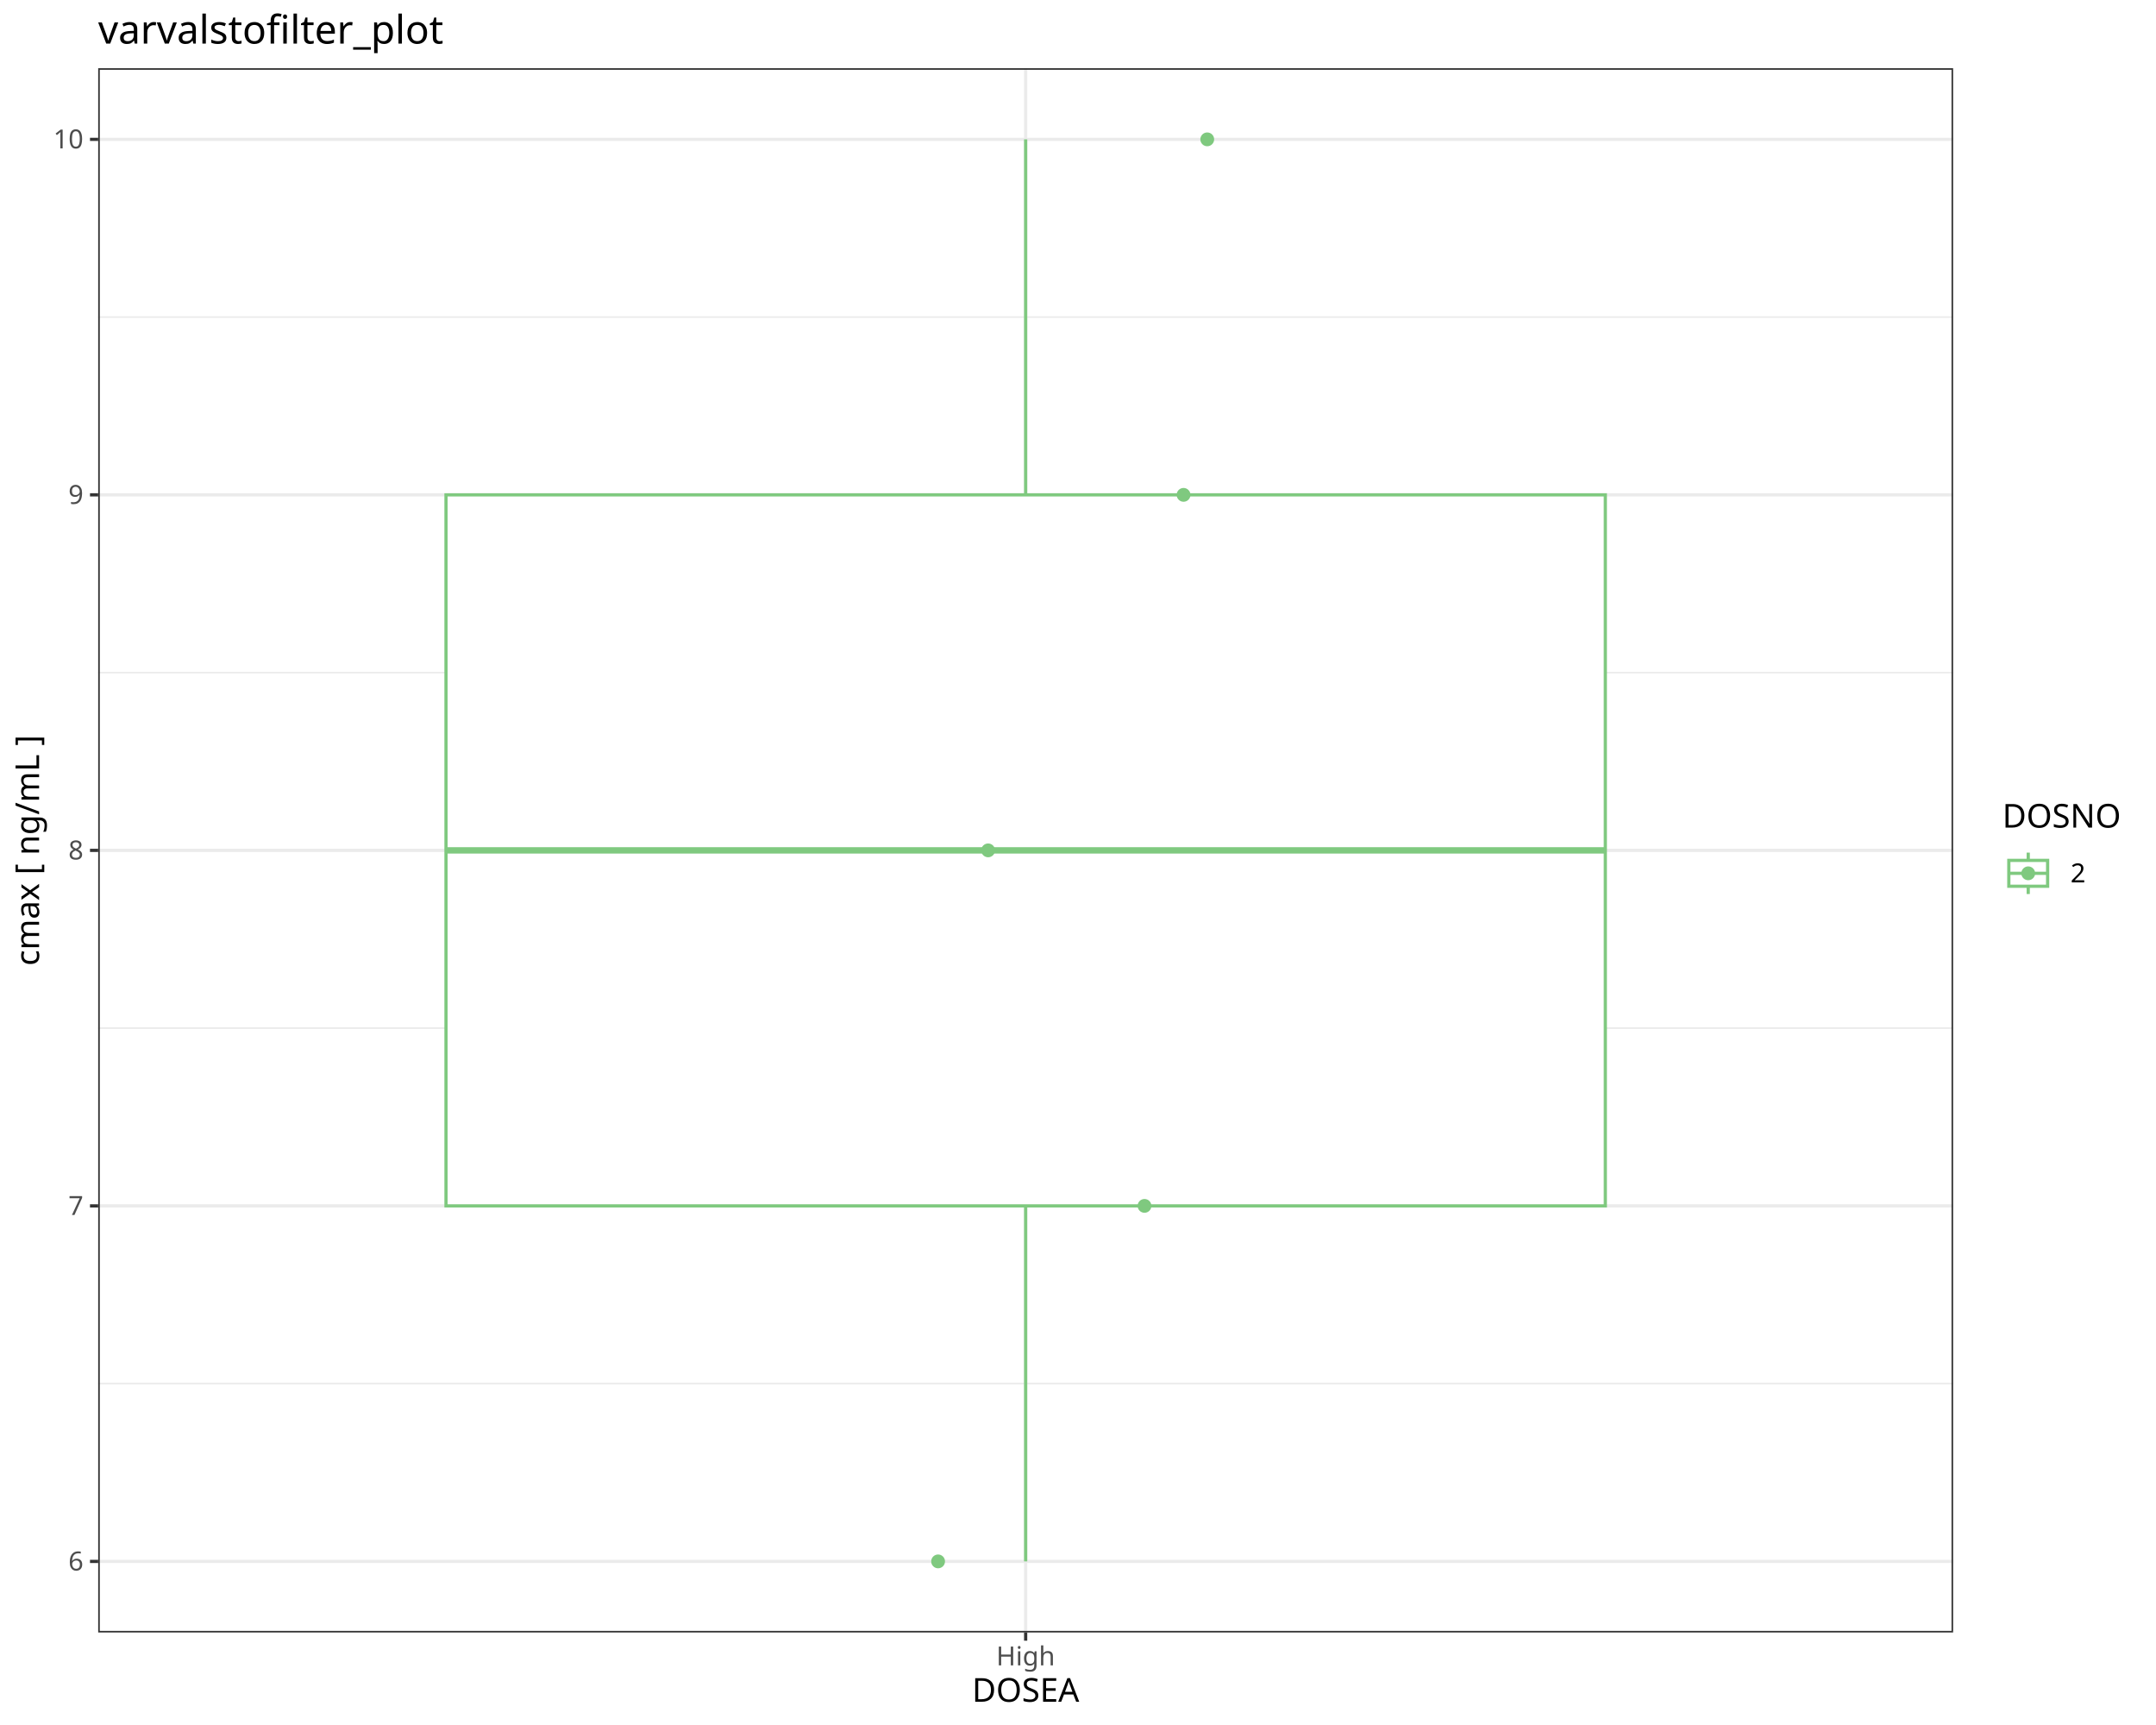
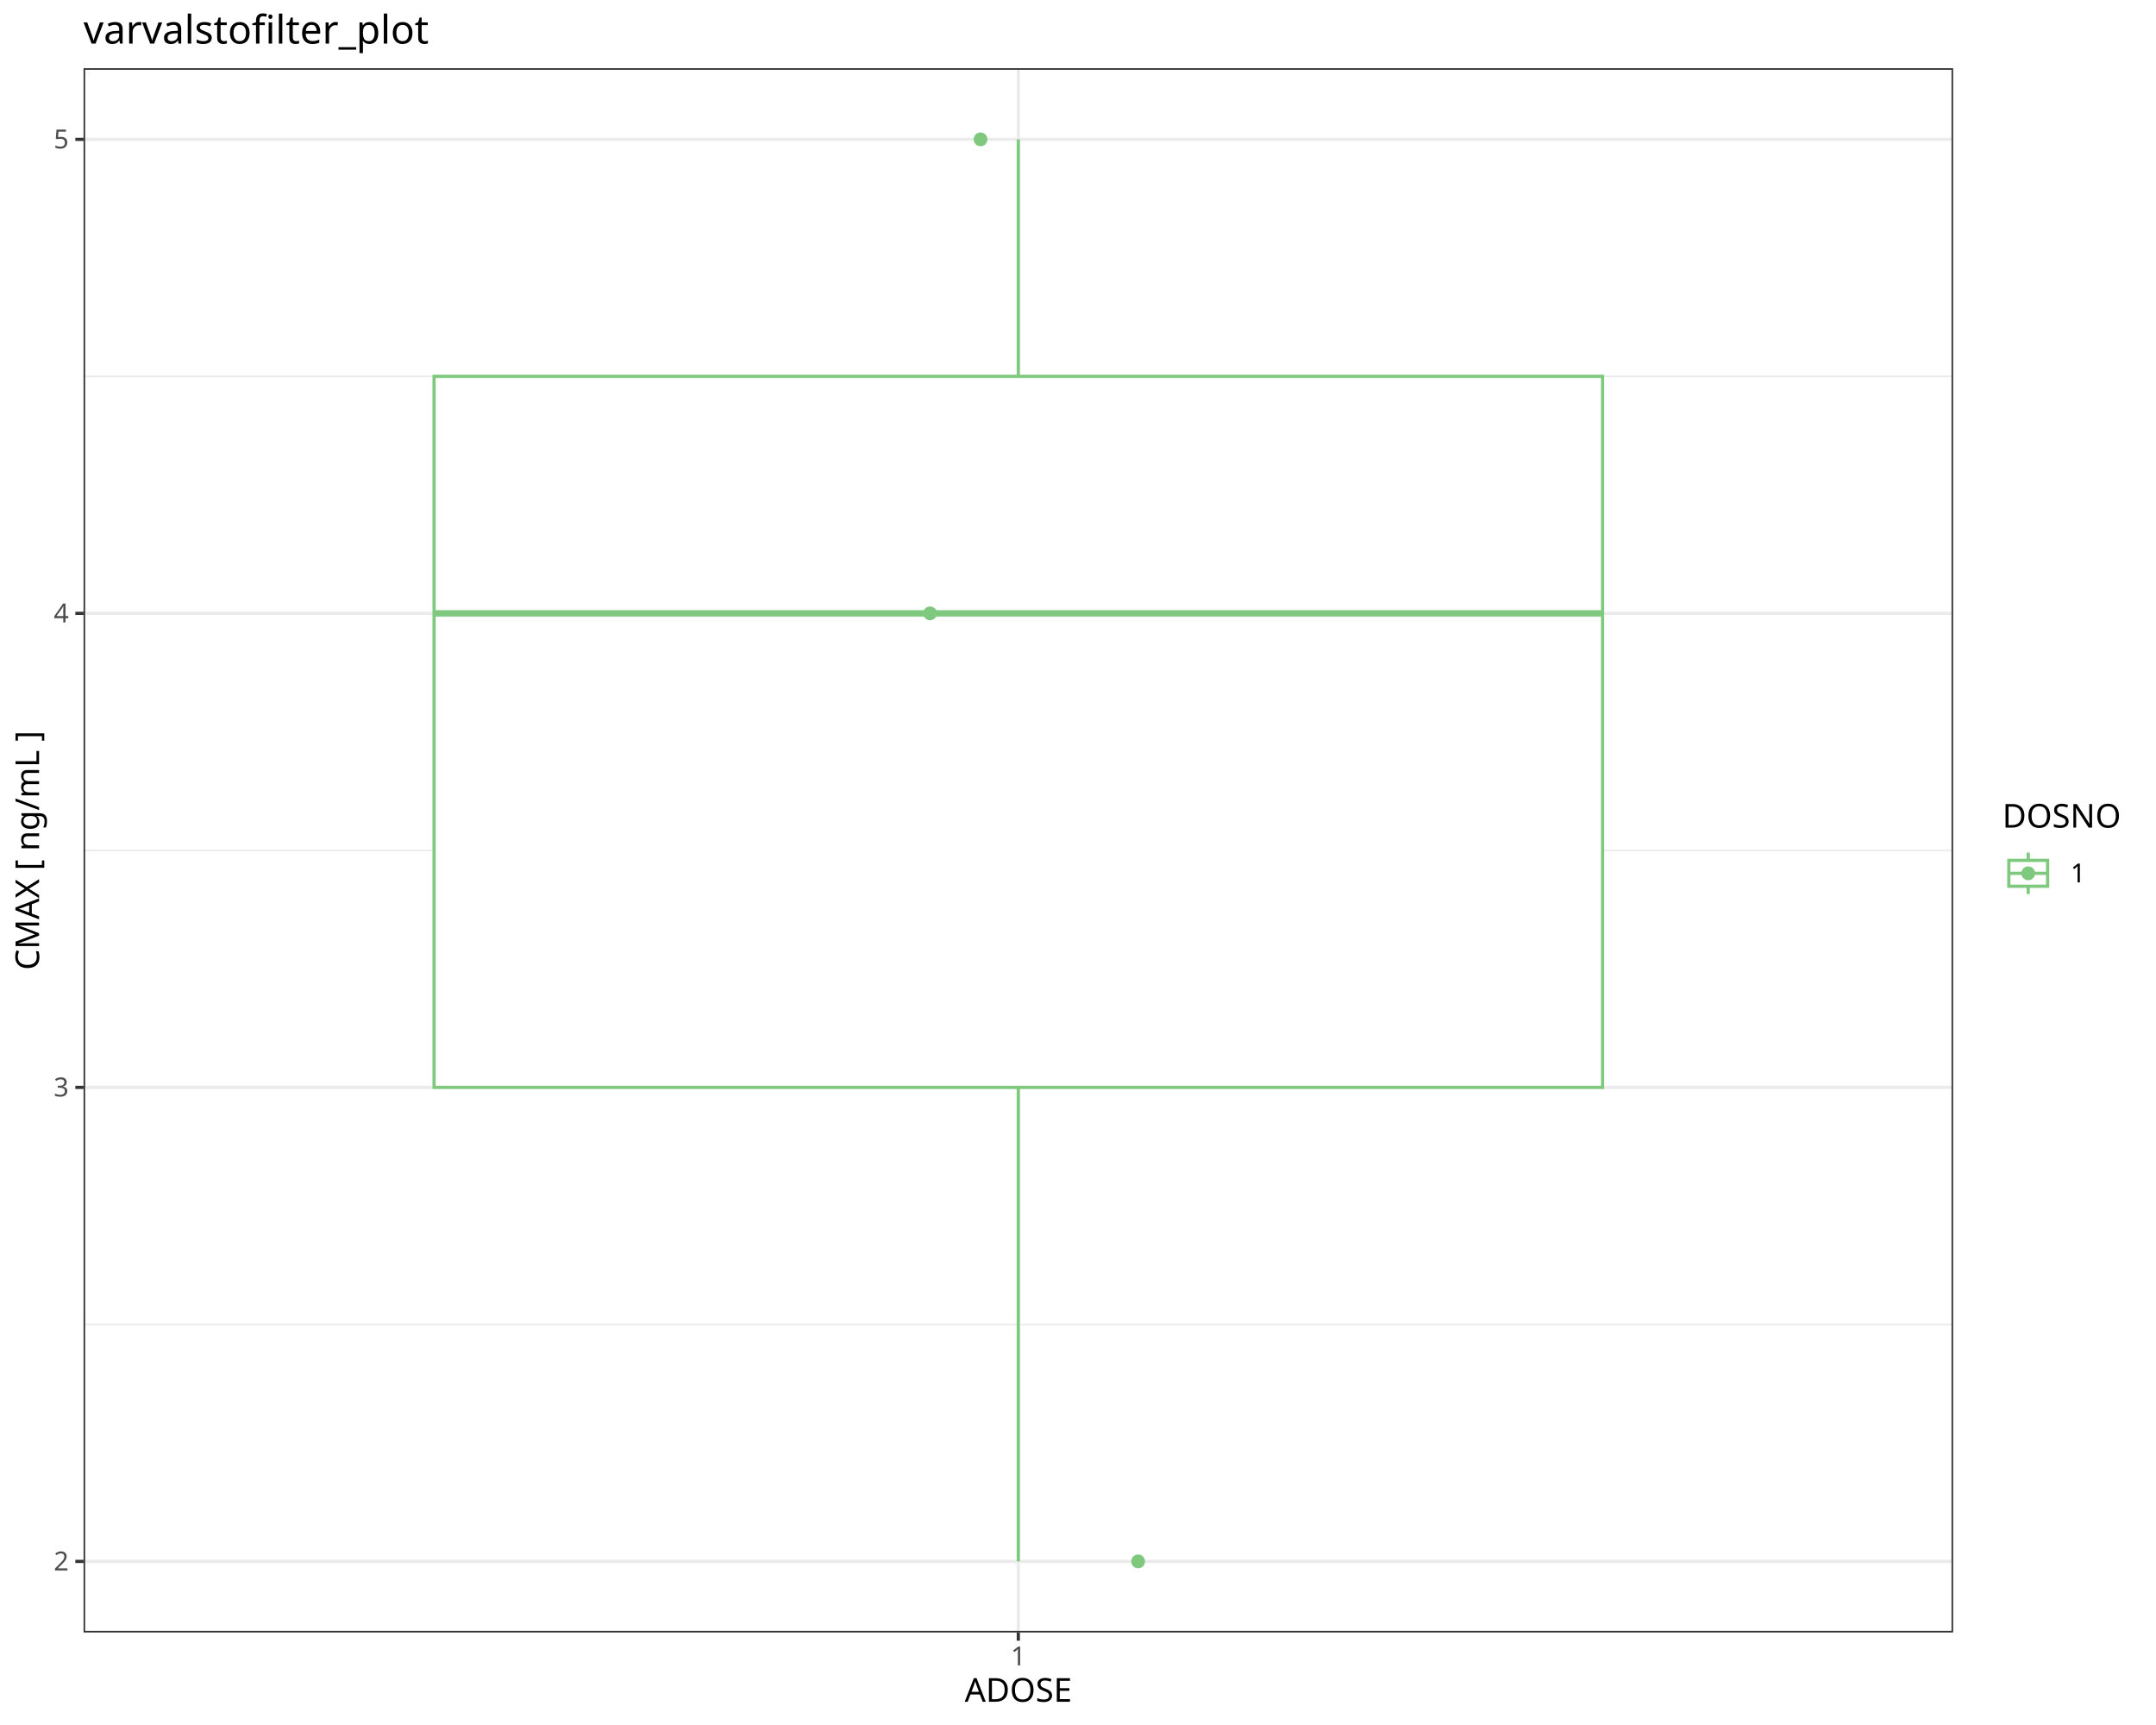
<svg xmlns="http://www.w3.org/2000/svg" class="svglite" data-engine-version="2.0" width="720.00pt" height="576.00pt" viewBox="0 0 720.00 576.00">
  <defs>
    <style type="text/css">
    .svglite line, .svglite polyline, .svglite polygon, .svglite path, .svglite rect, .svglite circle {
      fill: none;
      stroke: #000000;
      stroke-linecap: round;
      stroke-linejoin: round;
      stroke-miterlimit: 10.00;
    }
  </style>
  </defs>
  <rect width="100%" height="100%" style="stroke: none; fill: #FFFFFF;" />
  <defs>
    <clipPath id="cpMC4wMHw3MjAuMDB8MC4wMHw1NzYuMDA=">
      <rect x="0.00" y="0.00" width="720.00" height="576.00" />
    </clipPath>
  </defs>
  <g clip-path="url(#cpMC4wMHw3MjAuMDB8MC4wMHw1NzYuMDA=)">
-     <rect x="0.00" y="0.00" width="720.00" height="576.00" style="stroke-width: 1.07; stroke: #FFFFFF; fill: #FFFFFF;" />
+     <rect x="-0" y="0.00" width="720.00" height="576.00" style="stroke-width: 1.07; stroke: #FFFFFF; fill: #FFFFFF;" />
  </g>
  <defs>
-     <clipPath id="cpMzIuNzl8NjUyLjI1fDIyLjc4fDU0NS4xMQ==">
-       <rect x="32.79" y="22.78" width="619.46" height="522.33" />
+     <clipPath id="cpMjcuOTB8NjUyLjI1fDIyLjc4fDU0NS4xMQ==">
+       <rect x="27.90" y="22.78" width="624.35" height="522.33" />
    </clipPath>
  </defs>
-   <g clip-path="url(#cpMzIuNzl8NjUyLjI1fDIyLjc4fDU0NS4xMQ==)">
-     <rect x="32.79" y="22.78" width="619.46" height="522.33" style="stroke-width: 1.07; stroke: none; fill: #FFFFFF;" />
-     <polyline points="32.79,462.01 652.25,462.01 " style="stroke-width: 0.53; stroke: #EBEBEB; stroke-linecap: butt;" />
-     <polyline points="32.79,343.30 652.25,343.30 " style="stroke-width: 0.53; stroke: #EBEBEB; stroke-linecap: butt;" />
-     <polyline points="32.79,224.59 652.25,224.59 " style="stroke-width: 0.53; stroke: #EBEBEB; stroke-linecap: butt;" />
-     <polyline points="32.79,105.88 652.25,105.88 " style="stroke-width: 0.53; stroke: #EBEBEB; stroke-linecap: butt;" />
-     <polyline points="32.79,521.37 652.25,521.37 " style="stroke-width: 1.07; stroke: #EBEBEB; stroke-linecap: butt;" />
-     <polyline points="32.79,402.66 652.25,402.66 " style="stroke-width: 1.07; stroke: #EBEBEB; stroke-linecap: butt;" />
-     <polyline points="32.79,283.95 652.25,283.95 " style="stroke-width: 1.07; stroke: #EBEBEB; stroke-linecap: butt;" />
-     <polyline points="32.79,165.24 652.25,165.24 " style="stroke-width: 1.07; stroke: #EBEBEB; stroke-linecap: butt;" />
-     <polyline points="32.79,46.53 652.25,46.53 " style="stroke-width: 1.07; stroke: #EBEBEB; stroke-linecap: butt;" />
-     <polyline points="342.52,545.11 342.52,22.78 " style="stroke-width: 1.07; stroke: #EBEBEB; stroke-linecap: butt;" />
-     <line x1="342.52" y1="165.24" x2="342.52" y2="46.53" style="stroke-width: 1.07; stroke: #7FC97F; stroke-linecap: butt;" />
-     <line x1="342.52" y1="402.66" x2="342.52" y2="521.37" style="stroke-width: 1.07; stroke: #7FC97F; stroke-linecap: butt;" />
-     <polygon points="148.94,165.24 148.94,402.66 536.10,402.66 536.10,165.24 148.94,165.24 " style="stroke-width: 1.07; stroke: #7FC97F; stroke-linecap: butt; stroke-linejoin: miter; fill: #FFFFFF;" />
-     <line x1="148.94" y1="283.95" x2="536.10" y2="283.95" style="stroke-width: 2.13; stroke: #7FC97F; stroke-linecap: butt; stroke-linejoin: miter;" />
-     <circle cx="313.28" cy="521.37" r="1.95" style="stroke-width: 0.71; stroke: #7FC97F; fill: #7FC97F;" />
-     <circle cx="382.21" cy="402.66" r="1.95" style="stroke-width: 0.71; stroke: #7FC97F; fill: #7FC97F;" />
-     <circle cx="329.99" cy="283.95" r="1.95" style="stroke-width: 0.71; stroke: #7FC97F; fill: #7FC97F;" />
-     <circle cx="395.25" cy="165.24" r="1.95" style="stroke-width: 0.71; stroke: #7FC97F; fill: #7FC97F;" />
-     <circle cx="403.16" cy="46.53" r="1.95" style="stroke-width: 0.71; stroke: #7FC97F; fill: #7FC97F;" />
-     <rect x="32.79" y="22.78" width="619.46" height="522.33" style="stroke-width: 1.07; stroke: #333333;" />
+   <g clip-path="url(#cpMjcuOTB8NjUyLjI1fDIyLjc4fDU0NS4xMQ==)">
+     <rect x="27.90" y="22.78" width="624.35" height="522.33" style="stroke-width: 1.07; stroke: none; fill: #FFFFFF;" />
+     <polyline points="27.90,442.23 652.25,442.23 " style="stroke-width: 0.53; stroke: #EBEBEB; stroke-linecap: butt;" />
+     <polyline points="27.90,283.95 652.25,283.95 " style="stroke-width: 0.53; stroke: #EBEBEB; stroke-linecap: butt;" />
+     <polyline points="27.90,125.67 652.25,125.67 " style="stroke-width: 0.53; stroke: #EBEBEB; stroke-linecap: butt;" />
+     <polyline points="27.90,521.37 652.25,521.37 " style="stroke-width: 1.07; stroke: #EBEBEB; stroke-linecap: butt;" />
+     <polyline points="27.90,363.09 652.25,363.09 " style="stroke-width: 1.07; stroke: #EBEBEB; stroke-linecap: butt;" />
+     <polyline points="27.90,204.81 652.25,204.81 " style="stroke-width: 1.07; stroke: #EBEBEB; stroke-linecap: butt;" />
+     <polyline points="27.90,46.53 652.25,46.53 " style="stroke-width: 1.07; stroke: #EBEBEB; stroke-linecap: butt;" />
+     <polyline points="340.07,545.11 340.07,22.78 " style="stroke-width: 1.07; stroke: #EBEBEB; stroke-linecap: butt;" />
+     <line x1="340.07" y1="125.67" x2="340.07" y2="46.53" style="stroke-width: 1.07; stroke: #7FC97F; stroke-linecap: butt;" />
+     <line x1="340.07" y1="363.09" x2="340.07" y2="521.37" style="stroke-width: 1.07; stroke: #7FC97F; stroke-linecap: butt;" />
+     <polygon points="144.96,125.67 144.96,363.09 535.18,363.09 535.18,125.67 144.96,125.67 " style="stroke-width: 1.07; stroke: #7FC97F; stroke-linecap: butt; stroke-linejoin: miter; fill: #FFFFFF;" />
+     <line x1="144.96" y1="204.81" x2="535.18" y2="204.81" style="stroke-width: 2.13; stroke: #7FC97F; stroke-linecap: butt; stroke-linejoin: miter;" />
+     <circle cx="310.60" cy="204.81" r="1.95" style="stroke-width: 0.71; stroke: #7FC97F; fill: #7FC97F;" />
+     <circle cx="380.08" cy="521.37" r="1.95" style="stroke-width: 0.71; stroke: #7FC97F; fill: #7FC97F;" />
+     <circle cx="327.45" cy="46.53" r="1.95" style="stroke-width: 0.71; stroke: #7FC97F; fill: #7FC97F;" />
+     <rect x="27.90" y="22.78" width="624.35" height="522.33" style="stroke-width: 1.07; stroke: #333333;" />
  </g>
  <g clip-path="url(#cpMC4wMHw3MjAuMDB8MC4wMHw1NzYuMDA=)">
-     <text x="27.86" y="524.40" text-anchor="end" style="font-size: 8.80px; fill: #4D4D4D; font-family: sans;" textLength="4.89px" lengthAdjust="spacingAndGlyphs">6</text>
-     <text x="27.86" y="405.69" text-anchor="end" style="font-size: 8.80px; fill: #4D4D4D; font-family: sans;" textLength="4.89px" lengthAdjust="spacingAndGlyphs">7</text>
-     <text x="27.86" y="286.98" text-anchor="end" style="font-size: 8.80px; fill: #4D4D4D; font-family: sans;" textLength="4.89px" lengthAdjust="spacingAndGlyphs">8</text>
-     <text x="27.86" y="168.26" text-anchor="end" style="font-size: 8.80px; fill: #4D4D4D; font-family: sans;" textLength="4.89px" lengthAdjust="spacingAndGlyphs">9</text>
-     <text x="27.86" y="49.55" text-anchor="end" style="font-size: 8.80px; fill: #4D4D4D; font-family: sans;" textLength="9.79px" lengthAdjust="spacingAndGlyphs">10</text>
-     <polyline points="30.05,521.37 32.79,521.37 " style="stroke-width: 1.07; stroke: #333333; stroke-linecap: butt;" />
-     <polyline points="30.05,402.66 32.79,402.66 " style="stroke-width: 1.07; stroke: #333333; stroke-linecap: butt;" />
-     <polyline points="30.05,283.95 32.79,283.95 " style="stroke-width: 1.07; stroke: #333333; stroke-linecap: butt;" />
-     <polyline points="30.05,165.24 32.79,165.24 " style="stroke-width: 1.07; stroke: #333333; stroke-linecap: butt;" />
-     <polyline points="30.05,46.53 32.79,46.53 " style="stroke-width: 1.07; stroke: #333333; stroke-linecap: butt;" />
-     <polyline points="342.52,547.85 342.52,545.11 " style="stroke-width: 1.07; stroke: #333333; stroke-linecap: butt;" />
-     <text x="342.52" y="556.10" text-anchor="middle" style="font-size: 8.80px; fill: #4D4D4D; font-family: sans;" textLength="18.10px" lengthAdjust="spacingAndGlyphs">High</text>
-     <text x="342.52" y="568.24" text-anchor="middle" style="font-size: 11.00px; font-family: sans;" textLength="38.52px" lengthAdjust="spacingAndGlyphs">DOSEA</text>
-     <text transform="translate(13.05,283.95) rotate(-90)" text-anchor="middle" style="font-size: 11.00px; font-family: sans;" textLength="75.21px" lengthAdjust="spacingAndGlyphs">cmax  [ ng/mL ]</text>
+     <text x="22.97" y="524.40" text-anchor="end" style="font-size: 8.80px; fill: #4D4D4D; font-family: sans;" textLength="4.89px" lengthAdjust="spacingAndGlyphs">2</text>
+     <text x="22.97" y="366.12" text-anchor="end" style="font-size: 8.80px; fill: #4D4D4D; font-family: sans;" textLength="4.89px" lengthAdjust="spacingAndGlyphs">3</text>
+     <text x="22.97" y="207.84" text-anchor="end" style="font-size: 8.80px; fill: #4D4D4D; font-family: sans;" textLength="4.89px" lengthAdjust="spacingAndGlyphs">4</text>
+     <text x="22.97" y="49.55" text-anchor="end" style="font-size: 8.80px; fill: #4D4D4D; font-family: sans;" textLength="4.89px" lengthAdjust="spacingAndGlyphs">5</text>
+     <polyline points="25.16,521.37 27.90,521.37 " style="stroke-width: 1.07; stroke: #333333; stroke-linecap: butt;" />
+     <polyline points="25.16,363.09 27.90,363.09 " style="stroke-width: 1.07; stroke: #333333; stroke-linecap: butt;" />
+     <polyline points="25.16,204.81 27.90,204.81 " style="stroke-width: 1.07; stroke: #333333; stroke-linecap: butt;" />
+     <polyline points="25.16,46.53 27.90,46.53 " style="stroke-width: 1.07; stroke: #333333; stroke-linecap: butt;" />
+     <polyline points="340.07,547.85 340.07,545.11 " style="stroke-width: 1.07; stroke: #333333; stroke-linecap: butt;" />
+     <text x="340.07" y="556.10" text-anchor="middle" style="font-size: 8.80px; fill: #4D4D4D; font-family: sans;" textLength="4.89px" lengthAdjust="spacingAndGlyphs">1</text>
+     <text x="340.07" y="568.24" text-anchor="middle" style="font-size: 11.00px; font-family: sans;" textLength="38.52px" lengthAdjust="spacingAndGlyphs">ADOSE</text>
+     <text transform="translate(13.05,283.95) rotate(-90)" text-anchor="middle" style="font-size: 11.00px; font-family: sans;" textLength="80.70px" lengthAdjust="spacingAndGlyphs">CMAX  [ ng/mL ]</text>
    <rect x="663.21" y="262.16" width="51.31" height="43.57" style="stroke-width: 1.07; stroke: none; fill: #FFFFFF;" />
    <text x="668.69" y="276.35" style="font-size: 11.00px; font-family: sans;" textLength="40.35px" lengthAdjust="spacingAndGlyphs">DOSNO</text>
    <rect x="668.69" y="282.97" width="17.28" height="17.28" style="stroke-width: 1.07; stroke: none; fill: #FFFFFF;" />
    <polyline points="677.33,298.53 677.33,295.93 " style="stroke-width: 1.07; stroke: #7FC97F; stroke-linecap: butt; stroke-linejoin: miter;" />
    <polyline points="677.33,287.29 677.33,284.70 " style="stroke-width: 1.07; stroke: #7FC97F; stroke-linecap: butt; stroke-linejoin: miter;" />
    <rect x="670.85" y="287.29" width="12.96" height="8.64" style="stroke-width: 1.07; stroke: #7FC97F; stroke-linecap: butt; stroke-linejoin: miter; fill: #FFFFFF;" />
    <polyline points="670.85,291.61 683.81,291.61 " style="stroke-width: 1.07; stroke: #7FC97F; stroke-linecap: butt; stroke-linejoin: miter;" />
    <circle cx="677.33" cy="291.61" r="1.95" style="stroke-width: 0.71; stroke: #7FC97F; fill: #7FC97F;" />
-     <text x="691.45" y="294.64" style="font-size: 8.80px; font-family: sans;" textLength="4.89px" lengthAdjust="spacingAndGlyphs">2</text>
-     <text x="32.79" y="14.56" style="font-size: 13.20px; font-family: sans;" textLength="106.39px" lengthAdjust="spacingAndGlyphs">varvalstofilter_plot</text>
+     <text x="691.45" y="294.64" style="font-size: 8.80px; font-family: sans;" textLength="4.89px" lengthAdjust="spacingAndGlyphs">1</text>
+     <text x="27.90" y="14.56" style="font-size: 13.20px; font-family: sans;" textLength="106.39px" lengthAdjust="spacingAndGlyphs">varvalstofilter_plot</text>
  </g>
</svg>
